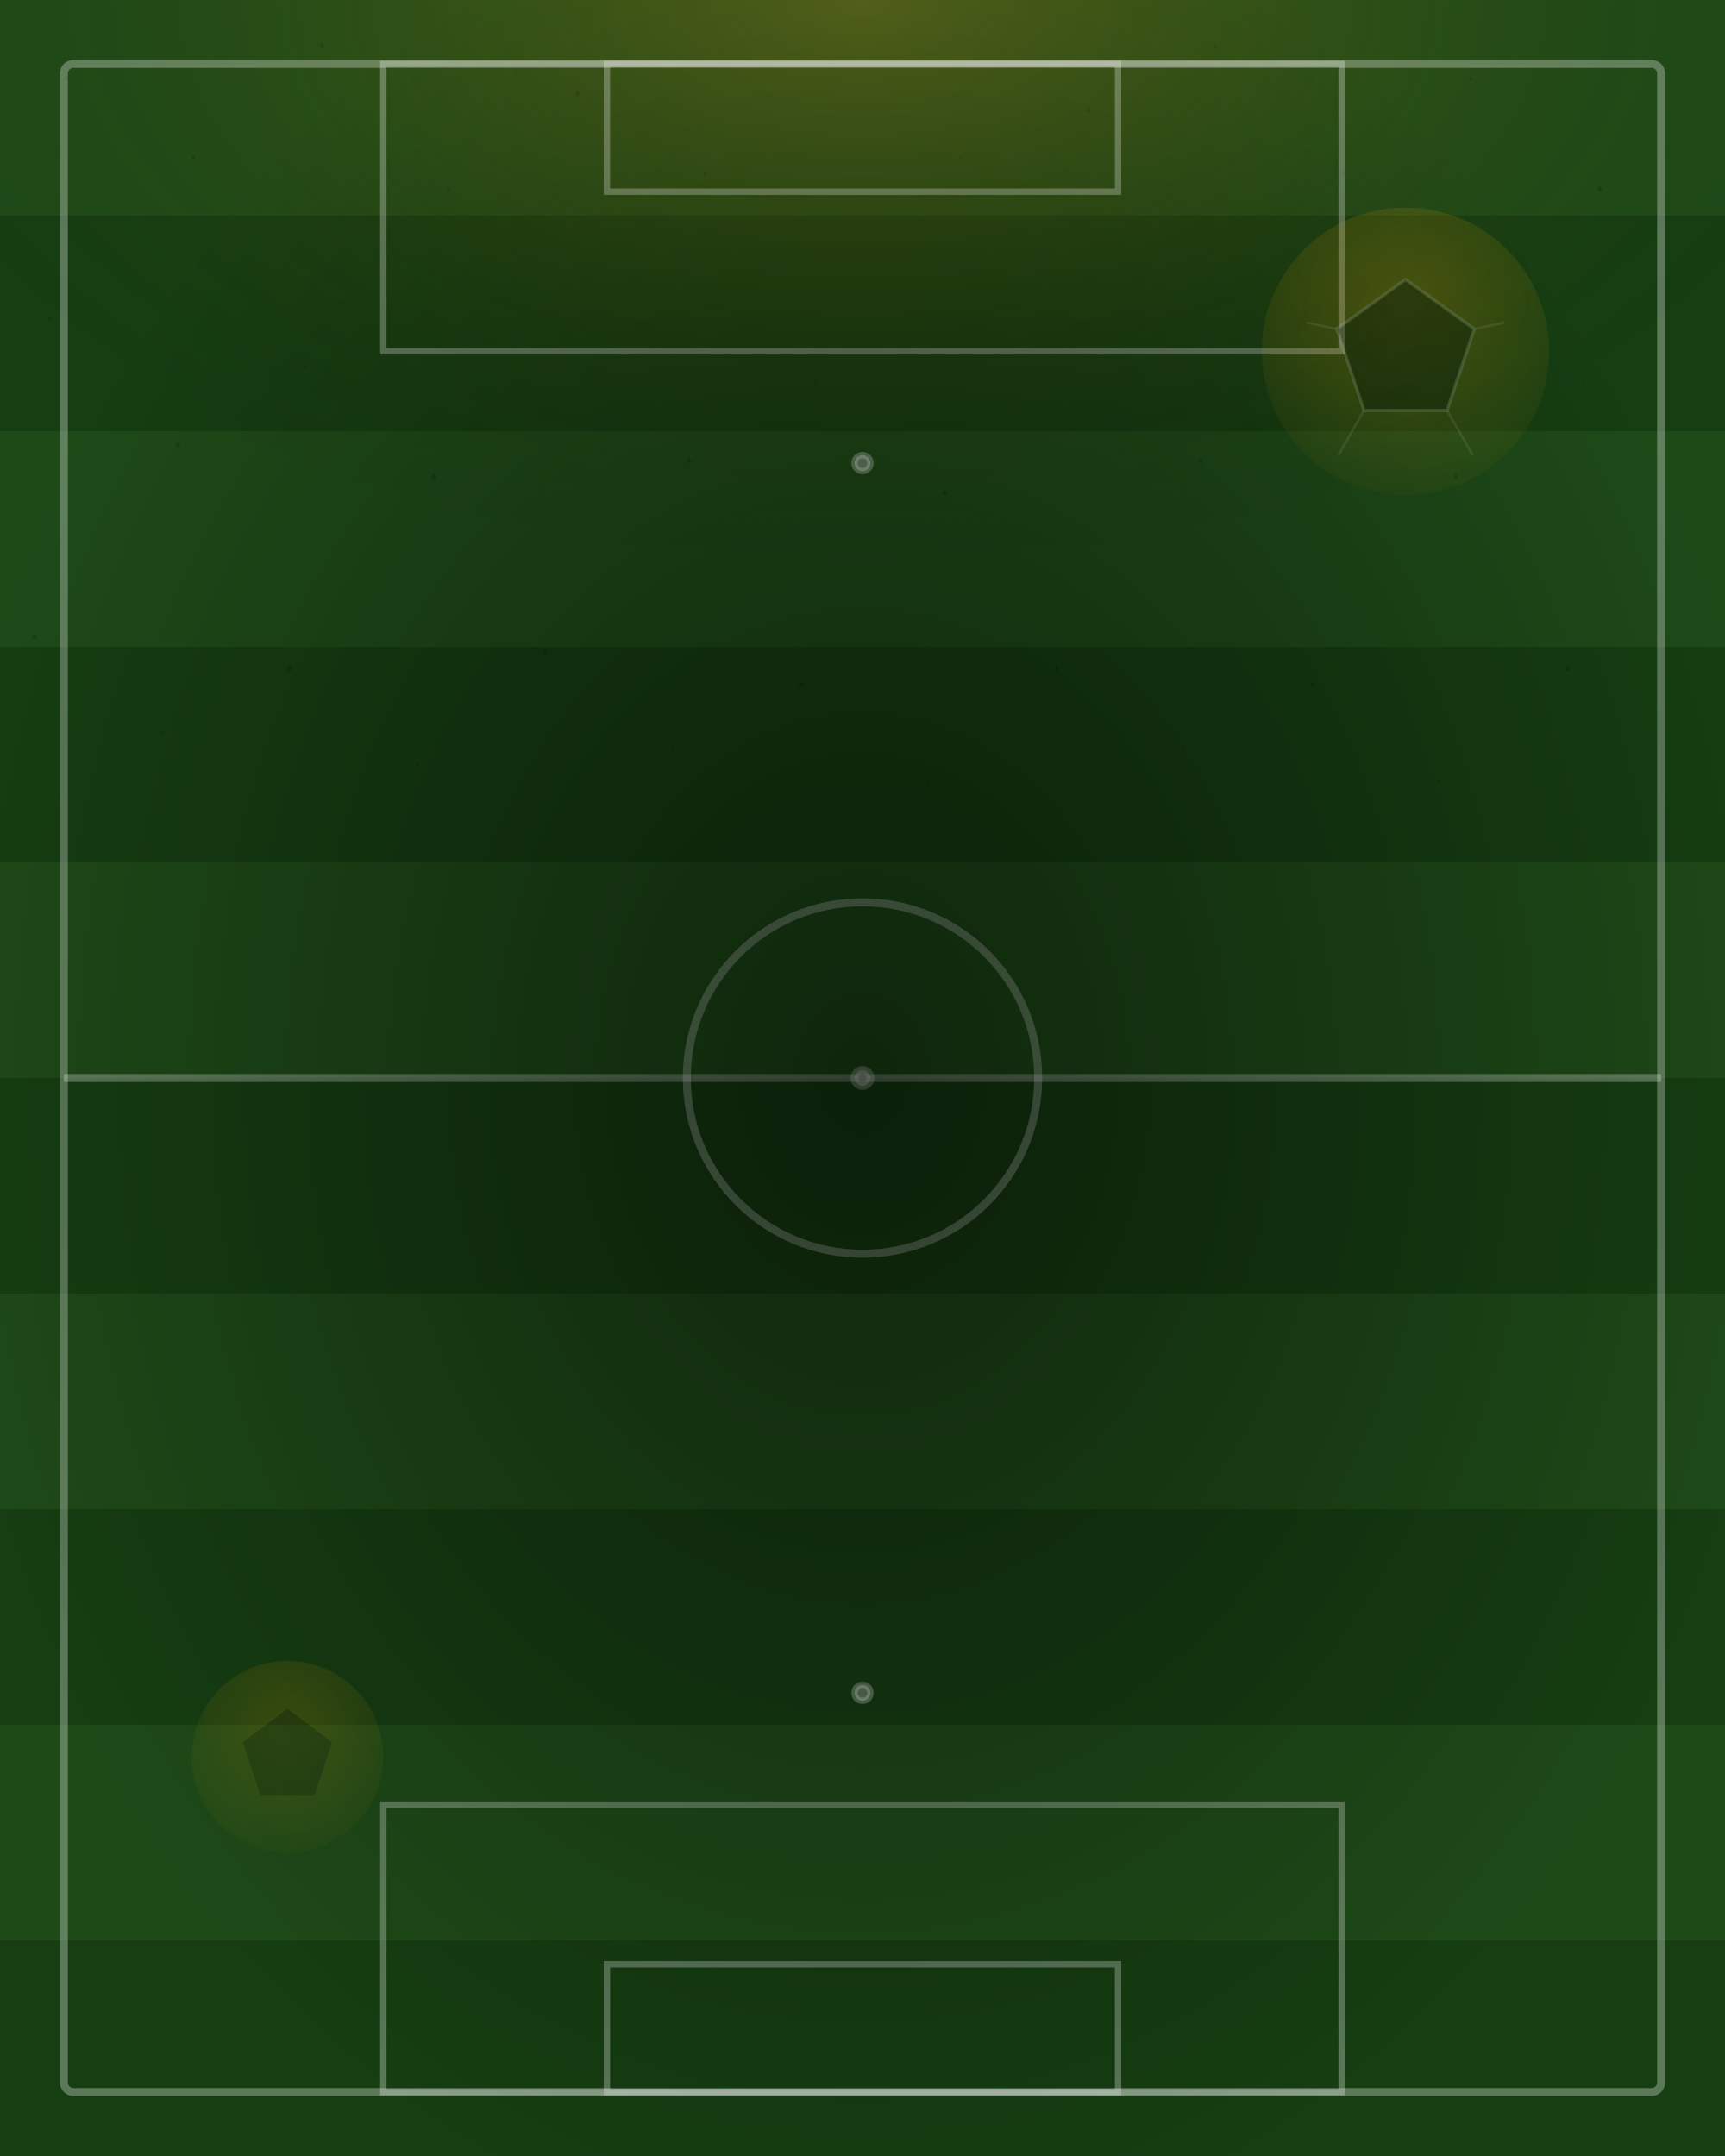
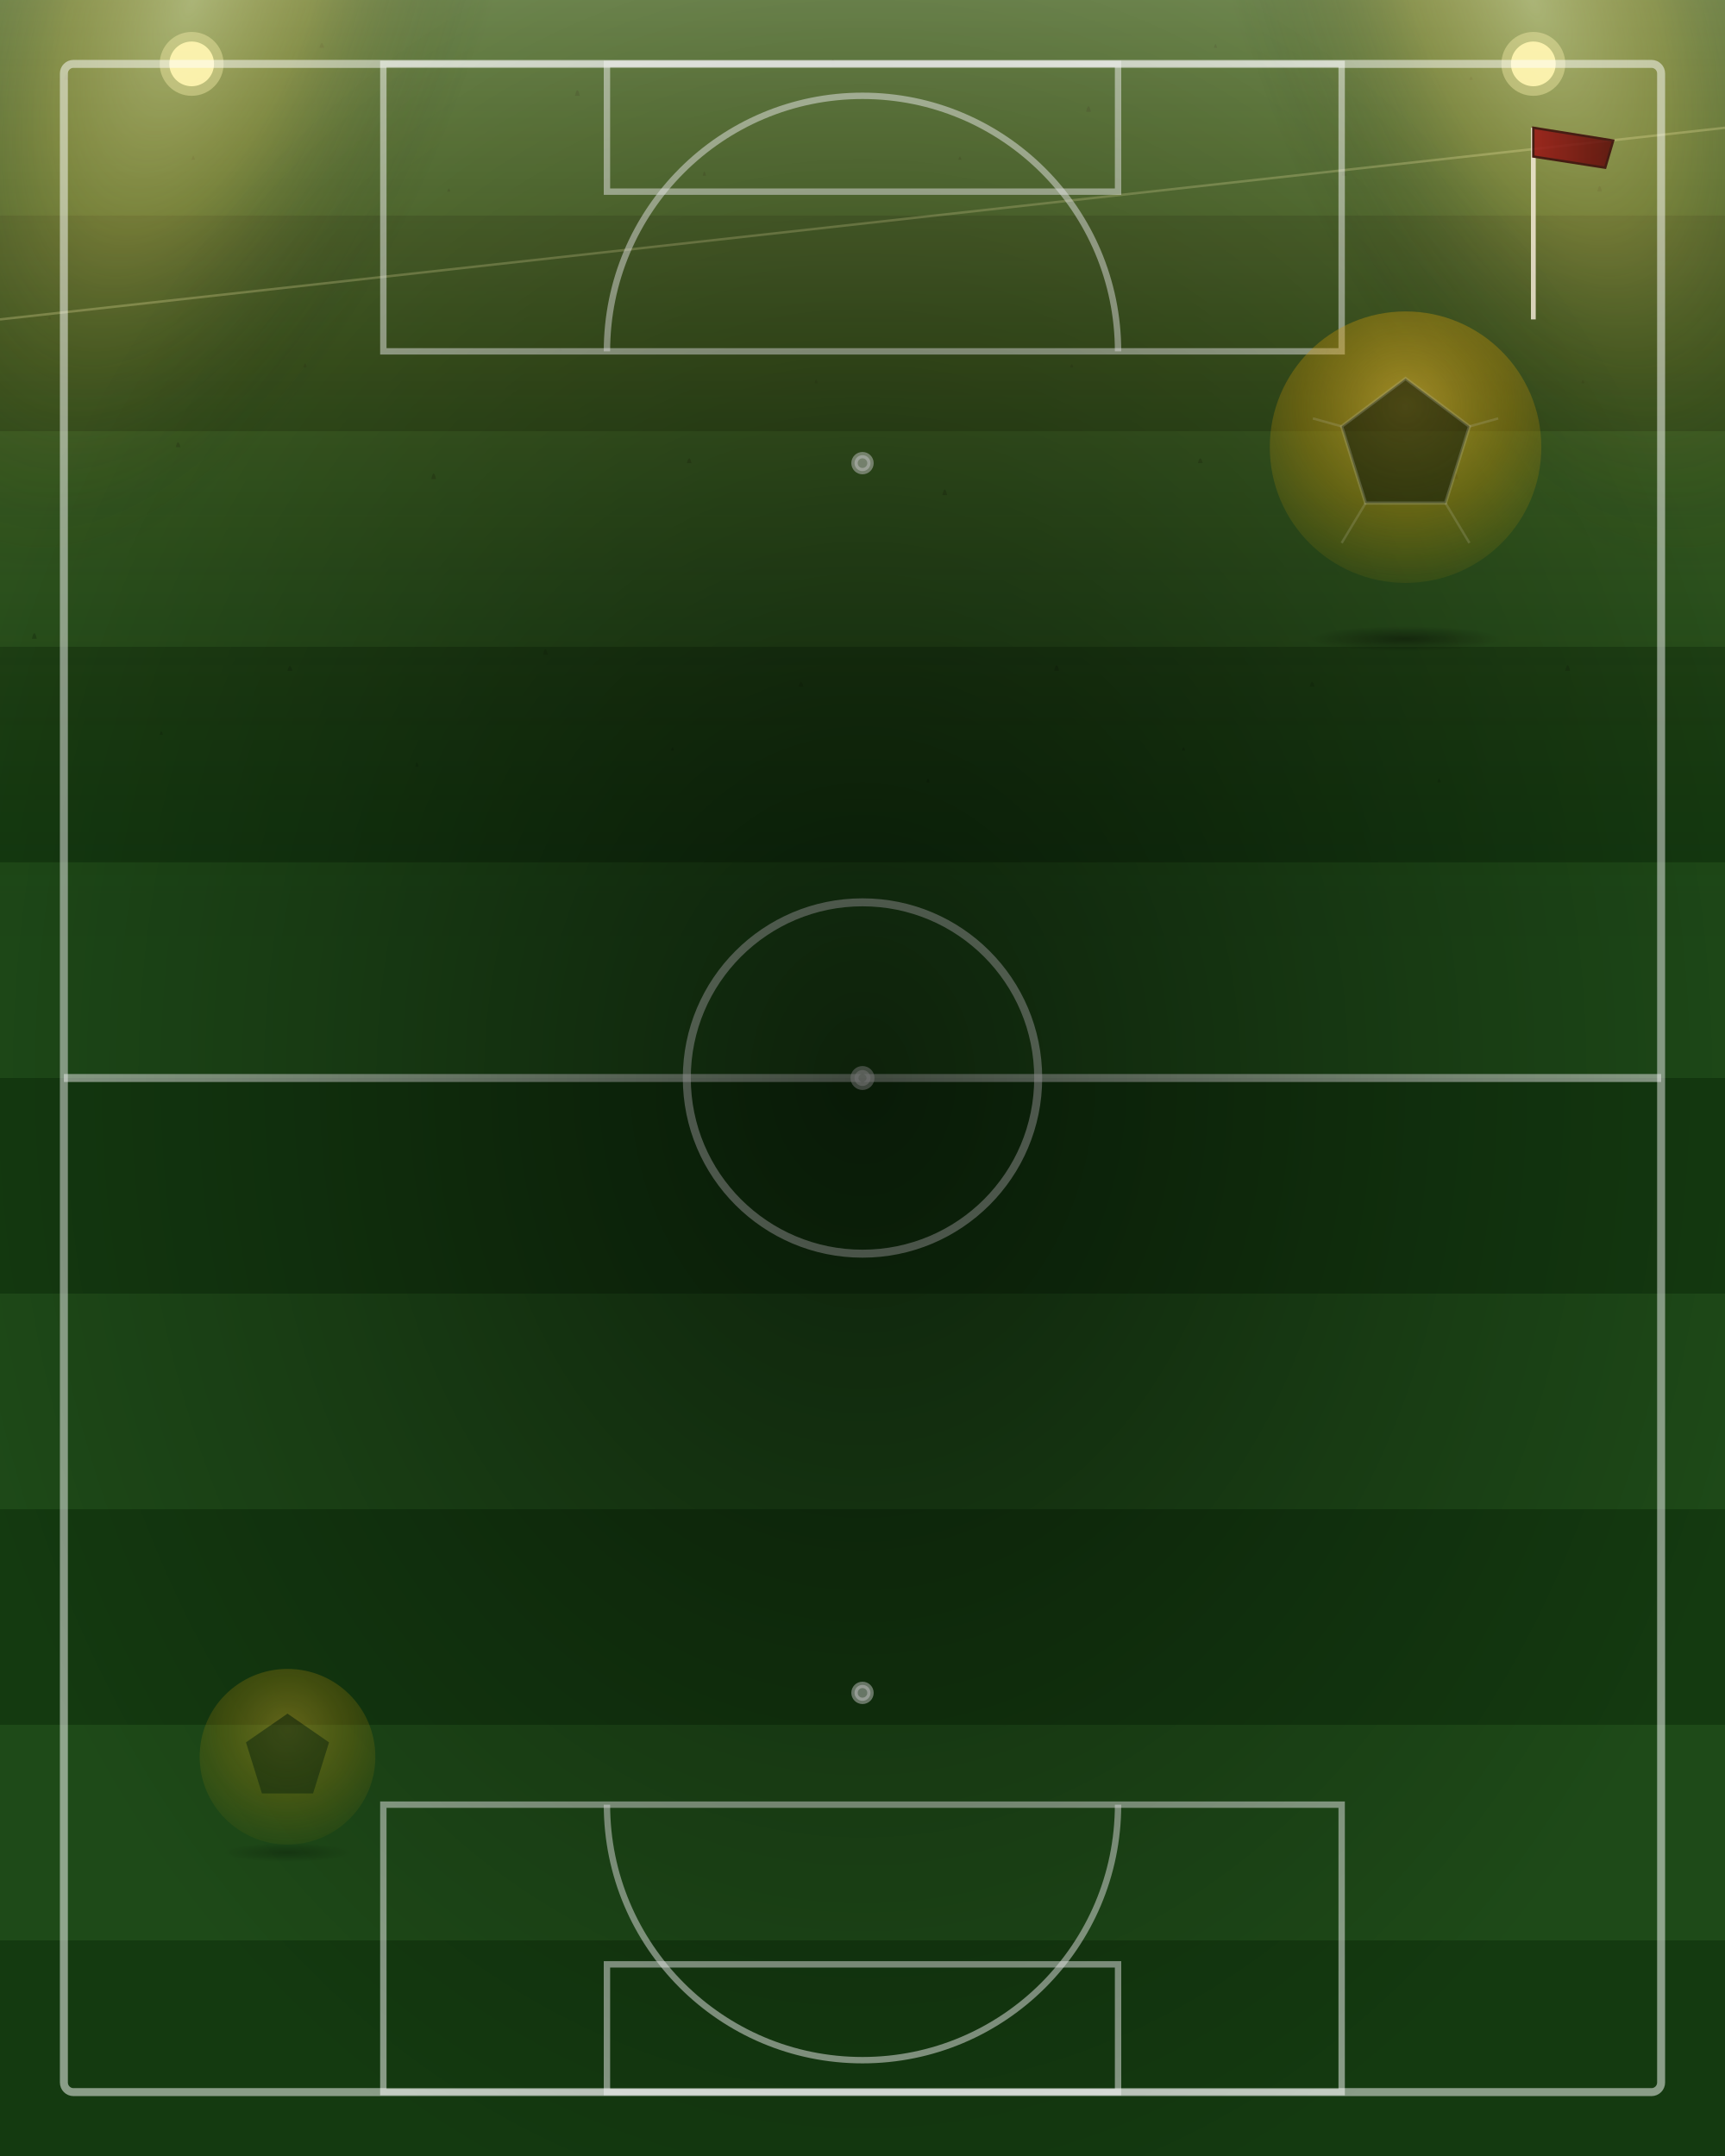
<svg xmlns="http://www.w3.org/2000/svg" viewBox="0 0 1080 1350" preserveAspectRatio="xMidYMid slice">
  <defs>
-     <radialGradient id="floodlight" cx="50%" cy="0%" r="60%">
-       <stop offset="0%" stop-color="#d4a020" stop-opacity="0.3" />
-       <stop offset="50%" stop-color="#a87504" stop-opacity="0.1" />
+     <linearGradient id="flood" x1="0" y1="0" x2="0" y2="1">
+       <stop offset="0%" stop-color="#fff5b0" stop-opacity="0.35" />
+       <stop offset="40%" stop-color="#ffd060" stop-opacity="0.15" />
+       <stop offset="100%" stop-color="#000" stop-opacity="0" />
+     </linearGradient>
+     <radialGradient id="floodbeam" cx="50%" cy="50%" r="50%">
+       <stop offset="0%" stop-color="#fff5b0" stop-opacity="0.6" />
+       <stop offset="40%" stop-color="#ffd060" stop-opacity="0.3" />
      <stop offset="100%" stop-color="#000" stop-opacity="0" />
    </radialGradient>
    <radialGradient id="focusA" cx="50%" cy="50%" r="55%">
-       <stop offset="0%" stop-color="#000" stop-opacity="0.5" />
-       <stop offset="60%" stop-color="#000" stop-opacity="0.2" />
+       <stop offset="0%" stop-color="#000" stop-opacity="0.55" />
+       <stop offset="60%" stop-color="#000" stop-opacity="0.20" />
      <stop offset="100%" stop-color="#000" stop-opacity="0" />
    </radialGradient>
    <radialGradient id="ballA" cx="50%" cy="35%" r="65%">
-       <stop offset="0%" stop-color="#c89208" stop-opacity="0.7" />
-       <stop offset="60%" stop-color="#c89208" stop-opacity="0.35" />
-       <stop offset="100%" stop-color="#c89208" stop-opacity="0.1" />
+       <stop offset="0%" stop-color="#e8b830" stop-opacity="0.95" />
+       <stop offset="60%" stop-color="#c89208" stop-opacity="0.55" />
+       <stop offset="100%" stop-color="#c89208" stop-opacity="0.15" />
    </radialGradient>
+     <radialGradient id="ballShadow" cx="50%" cy="50%" r="50%">
+       <stop offset="0%" stop-color="#000" stop-opacity="0.6" />
+       <stop offset="100%" stop-color="#000" stop-opacity="0" />
+     </radialGradient>
+     <linearGradient id="standSil" x1="0" y1="0" x2="0" y2="1">
+       <stop offset="0%" stop-color="#0a1a08" stop-opacity="0.7" />
+       <stop offset="100%" stop-color="#0a1a08" stop-opacity="0" />
+     </linearGradient>
+     <linearGradient id="flag" x1="0" y1="0" x2="1" y2="0">
+       <stop offset="0%" stop-color="#9c1515" />
+       <stop offset="100%" stop-color="#5a0808" />
+     </linearGradient>
  </defs>
+   <g opacity="0.85">
+     <path d="M 0 0 L 0 70 L 30 60 L 50 75 L 80 55 L 110 80 L 140 60 L 170 78 L 200 55 L 230 75 L 260 58 L 290 80 L 320 60 L 350 75 L 380 55 L 410 78 L 440 60 L 470 76 L 500 55 L 530 78 L 560 60 L 590 75 L 620 56 L 650 78 L 680 60 L 710 76 L 740 55 L 770 78 L 800 60 L 830 75 L 860 58 L 890 78 L 920 60 L 950 76 L 980 55 L 1010 78 L 1040 60 L 1080 75 L 1080 0 Z" fill="url(#standSil)" />
+   </g>
  <g>
    <rect x="0" y="0" width="1080" height="135" fill="#1e4a18" />
-     <rect x="0" y="135" width="1080" height="135" fill="#163e12" />
+     <rect x="0" y="135" width="1080" height="135" fill="#143a10" />
    <rect x="0" y="270" width="1080" height="135" fill="#1e4a18" />
-     <rect x="0" y="405" width="1080" height="135" fill="#163e12" />
+     <rect x="0" y="405" width="1080" height="135" fill="#143a10" />
    <rect x="0" y="540" width="1080" height="135" fill="#1e4a18" />
-     <rect x="0" y="675" width="1080" height="135" fill="#163e12" />
+     <rect x="0" y="675" width="1080" height="135" fill="#143a10" />
    <rect x="0" y="810" width="1080" height="135" fill="#1e4a18" />
-     <rect x="0" y="945" width="1080" height="135" fill="#163e12" />
+     <rect x="0" y="945" width="1080" height="135" fill="#143a10" />
    <rect x="0" y="1080" width="1080" height="135" fill="#1e4a18" />
-     <rect x="0" y="1215" width="1080" height="135" fill="#163e12" />
+     <rect x="0" y="1215" width="1080" height="135" fill="#143a10" />
  </g>
-   <g fill="#0a2208" opacity="0.3">
+   <g fill="#0a2208" opacity="0.4">
    <path d="M40 50 q1.5 -7 3 0 z" />
    <path d="M120 100 q1 -5 2 0 z" />
    <path d="M200 30 q1.5 -6 3 0 z" />
    <path d="M280 120 q1 -4 2 0 z" />
    <path d="M360 60 q1.5 -7 3 0 z" />
    <path d="M440 110 q1 -5 2 0 z" />
    <path d="M520 40 q1.5 -6 3 0 z" />
    <path d="M600 100 q1 -4 2 0 z" />
    <path d="M680 70 q1.5 -7 3 0 z" />
    <path d="M760 30 q1 -5 2 0 z" />
    <path d="M840 110 q1.5 -6 3 0 z" />
    <path d="M920 50 q1 -4 2 0 z" />
    <path d="M1000 120 q1.5 -7 3 0 z" />
    <path d="M30 200 q1 -4 2 0 z" />
    <path d="M110 280 q1.5 -6 3 0 z" />
    <path d="M190 230 q1 -5 2 0 z" />
    <path d="M270 300 q1.5 -7 3 0 z" />
    <path d="M350 220 q1 -4 2 0 z" />
    <path d="M430 290 q1.5 -6 3 0 z" />
    <path d="M510 240 q1 -5 2 0 z" />
    <path d="M590 310 q1.5 -7 3 0 z" />
    <path d="M670 230 q1 -4 2 0 z" />
    <path d="M750 290 q1.5 -6 3 0 z" />
    <path d="M830 220 q1 -5 2 0 z" />
    <path d="M910 300 q1.5 -7 3 0 z" />
    <path d="M990 240 q1 -4 2 0 z" />
    <path d="M20 400 q1.5 -7 3 0 z" />
    <path d="M100 460 q1 -4 2 0 z" />
    <path d="M180 420 q1.5 -6 3 0 z" />
    <path d="M260 480 q1 -5 2 0 z" />
    <path d="M340 410 q1.5 -7 3 0 z" />
    <path d="M420 470 q1 -4 2 0 z" />
    <path d="M500 430 q1.5 -6 3 0 z" />
    <path d="M580 490 q1 -5 2 0 z" />
    <path d="M660 420 q1.5 -7 3 0 z" />
    <path d="M740 470 q1 -4 2 0 z" />
    <path d="M820 430 q1.5 -6 3 0 z" />
    <path d="M900 490 q1 -5 2 0 z" />
    <path d="M980 420 q1.5 -7 3 0 z" />
  </g>
-   <rect width="1080" height="600" fill="url(#floodlight)" />
-   <g stroke="rgba(255,255,255,0.30)" stroke-width="5" fill="none">
+   <rect width="1080" height="600" fill="url(#flood)" />
+   <g opacity="0.7">
+     <ellipse cx="120" cy="0" rx="180" ry="380" fill="url(#floodbeam)" transform="rotate(20 120 0)" />
+     <ellipse cx="960" cy="0" rx="180" ry="380" fill="url(#floodbeam)" transform="rotate(-20 960 0)" />
+   </g>
+   <g opacity="0.95">
+     <circle cx="120" cy="40" r="14" fill="#fff5b0" />
+     <circle cx="120" cy="40" r="20" fill="#fff5b0" opacity="0.4" />
+     <circle cx="960" cy="40" r="14" fill="#fff5b0" />
+     <circle cx="960" cy="40" r="20" fill="#fff5b0" opacity="0.4" />
+   </g>
+   <g opacity="0.25">
+     <line x1="0" y1="200" x2="1080" y2="80" stroke="#fff5b0" stroke-width="1.5" />
+   </g>
+   <g stroke="rgba(255,255,255,0.50)" stroke-width="5" fill="none">
    <rect x="40" y="40" width="1000" height="1270" rx="6" />
    <line x1="40" y1="675" x2="1040" y2="675" />
    <circle cx="540" cy="675" r="110" />
-     <circle cx="540" cy="675" r="5" fill="rgba(255,255,255,0.3)" />
+     <circle cx="540" cy="675" r="5" fill="rgba(255,255,255,0.5)" />
  </g>
-   <g stroke="rgba(255,255,255,0.30)" stroke-width="4" fill="none">
+   <g stroke="rgba(255,255,255,0.50)" stroke-width="4" fill="none">
    <rect x="240" y="40" width="600" height="180" />
    <rect x="380" y="40" width="320" height="80" />
-     <circle cx="540" cy="290" r="5" fill="rgba(255,255,255,0.3)" />
+     <circle cx="540" cy="290" r="5" fill="rgba(255,255,255,0.5)" />
    <rect x="240" y="1130" width="600" height="180" />
    <rect x="380" y="1230" width="320" height="80" />
-     <circle cx="540" cy="1060" r="5" fill="rgba(255,255,255,0.3)" />
+     <circle cx="540" cy="1060" r="5" fill="rgba(255,255,255,0.5)" />
+   </g>
+   <g stroke="rgba(255,255,255,0.50)" stroke-width="4" fill="none">
+     <path d="M 380 220 A 80 80 0 0 1 700 220" />
+     <path d="M 380 1130 A 80 80 0 0 0 700 1130" />
+   </g>
+   <g transform="translate(960 80)" opacity="0.85">
+     <line x1="0" y1="0" x2="0" y2="120" stroke="#f5ebd7" stroke-width="3" />
+     <path d="M 0 0 L 50 8 L 45 25 L 0 18 Z" fill="url(#flag)" stroke="#3a0808" stroke-width="1.5" />
  </g>
  <rect width="1080" height="1350" fill="url(#focusA)" />
-   <g transform="translate(880 220)" opacity="0.4">
-     <circle r="90" fill="url(#ballA)" />
-     <polygon points="0,-45 43,-14 26,37 -26,37 -43,-14" fill="rgba(0,0,0,0.5)" stroke="rgba(245,235,215,0.4)" stroke-width="2" />
-     <line x1="43" y1="-14" x2="62" y2="-18" stroke="rgba(245,235,215,0.25)" stroke-width="1.5" />
-     <line x1="-43" y1="-14" x2="-62" y2="-18" stroke="rgba(245,235,215,0.25)" stroke-width="1.5" />
-     <line x1="26" y1="37" x2="42" y2="65" stroke="rgba(245,235,215,0.25)" stroke-width="1.5" />
-     <line x1="-26" y1="37" x2="-42" y2="65" stroke="rgba(245,235,215,0.25)" stroke-width="1.5" />
+   <g transform="translate(880 280)" opacity="0.65">
+     <ellipse cx="0" cy="120" rx="60" ry="8" fill="url(#ballShadow)" />
+     <circle r="85" fill="url(#ballA)" />
+     <polygon points="0,-43 40,-13 25,35 -25,35 -40,-13" fill="rgba(0,0,0,0.6)" stroke="rgba(245,235,215,0.3)" stroke-width="2" />
+     <line x1="40" y1="-13" x2="58" y2="-18" stroke="rgba(245,235,215,0.25)" stroke-width="1.5" />
+     <line x1="-40" y1="-13" x2="-58" y2="-18" stroke="rgba(245,235,215,0.25)" stroke-width="1.5" />
+     <line x1="25" y1="35" x2="40" y2="60" stroke="rgba(245,235,215,0.25)" stroke-width="1.5" />
+     <line x1="-25" y1="35" x2="-40" y2="60" stroke="rgba(245,235,215,0.25)" stroke-width="1.5" />
  </g>
-   <g transform="translate(180 1100)" opacity="0.3">
-     <circle r="60" fill="url(#ballA)" />
-     <polygon points="0,-30 28,-9 17,24 -17,24 -28,-9" fill="rgba(0,0,0,0.45)" />
+   <g transform="translate(180 1100)" opacity="0.4">
+     <ellipse cx="0" cy="60" rx="40" ry="6" fill="url(#ballShadow)" />
+     <circle r="55" fill="url(#ballA)" />
+     <polygon points="0,-27 26,-9 16,23 -16,23 -26,-9" fill="rgba(0,0,0,0.55)" />
  </g>
</svg>
